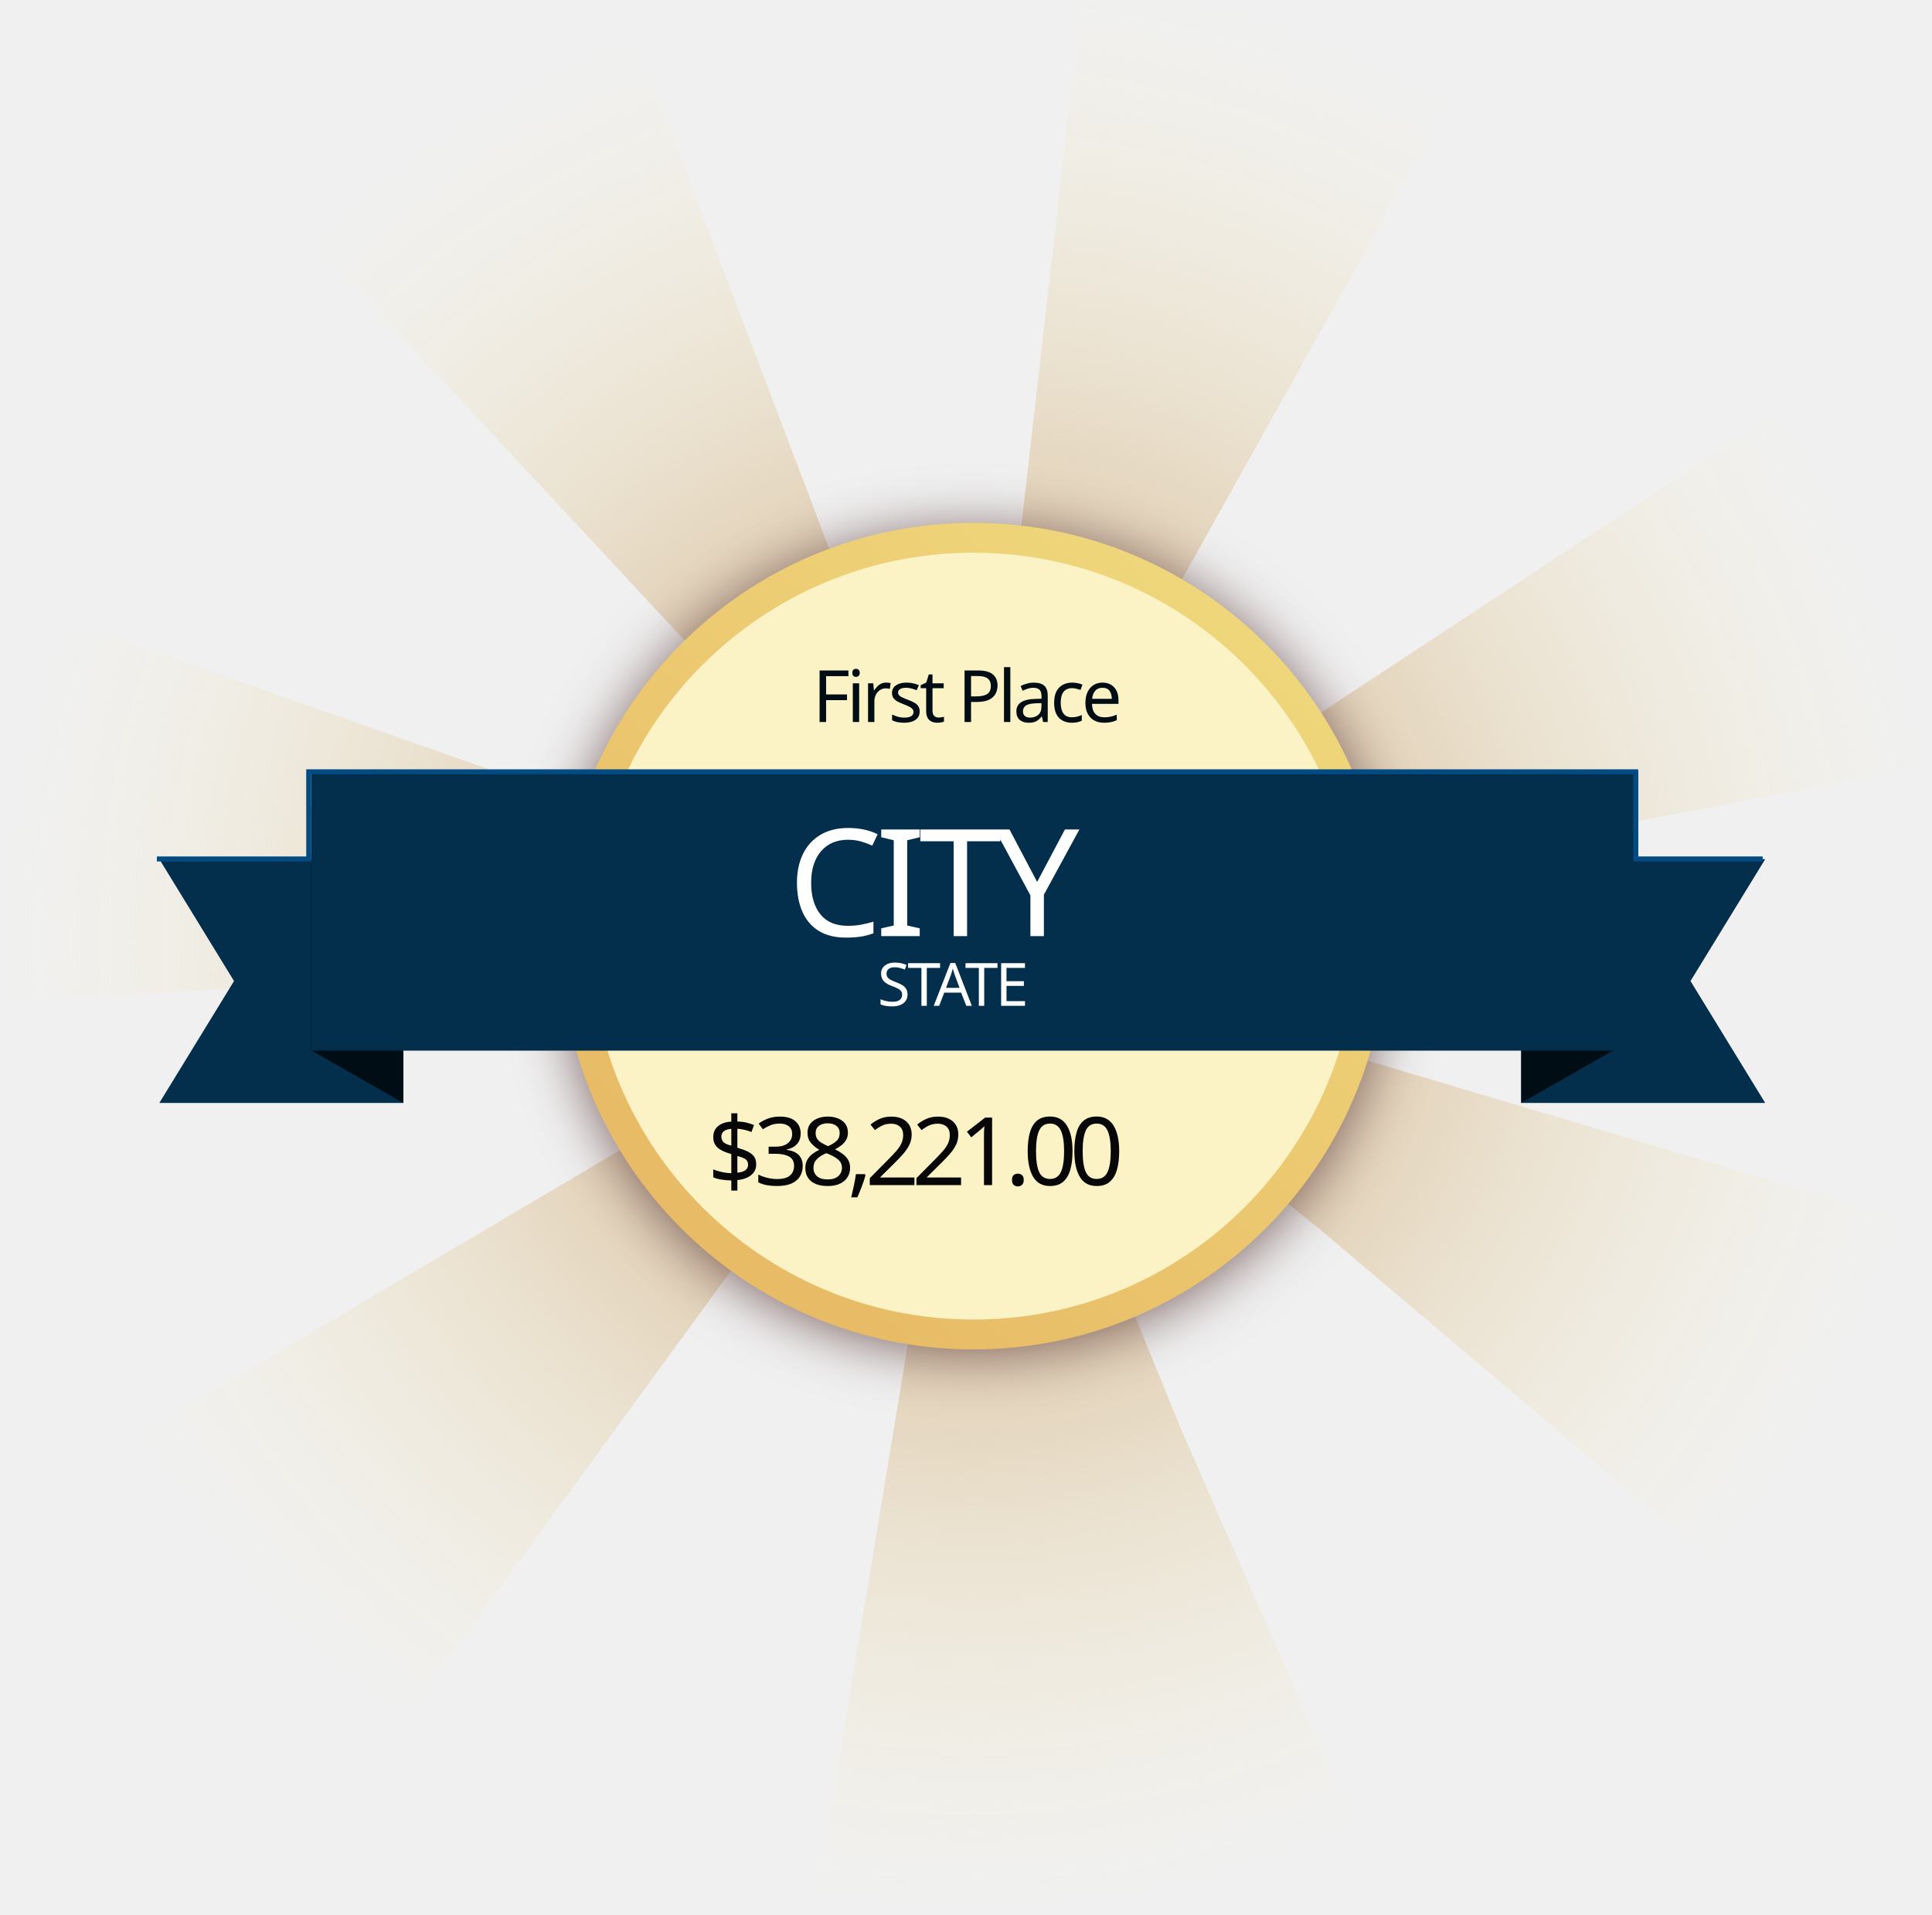
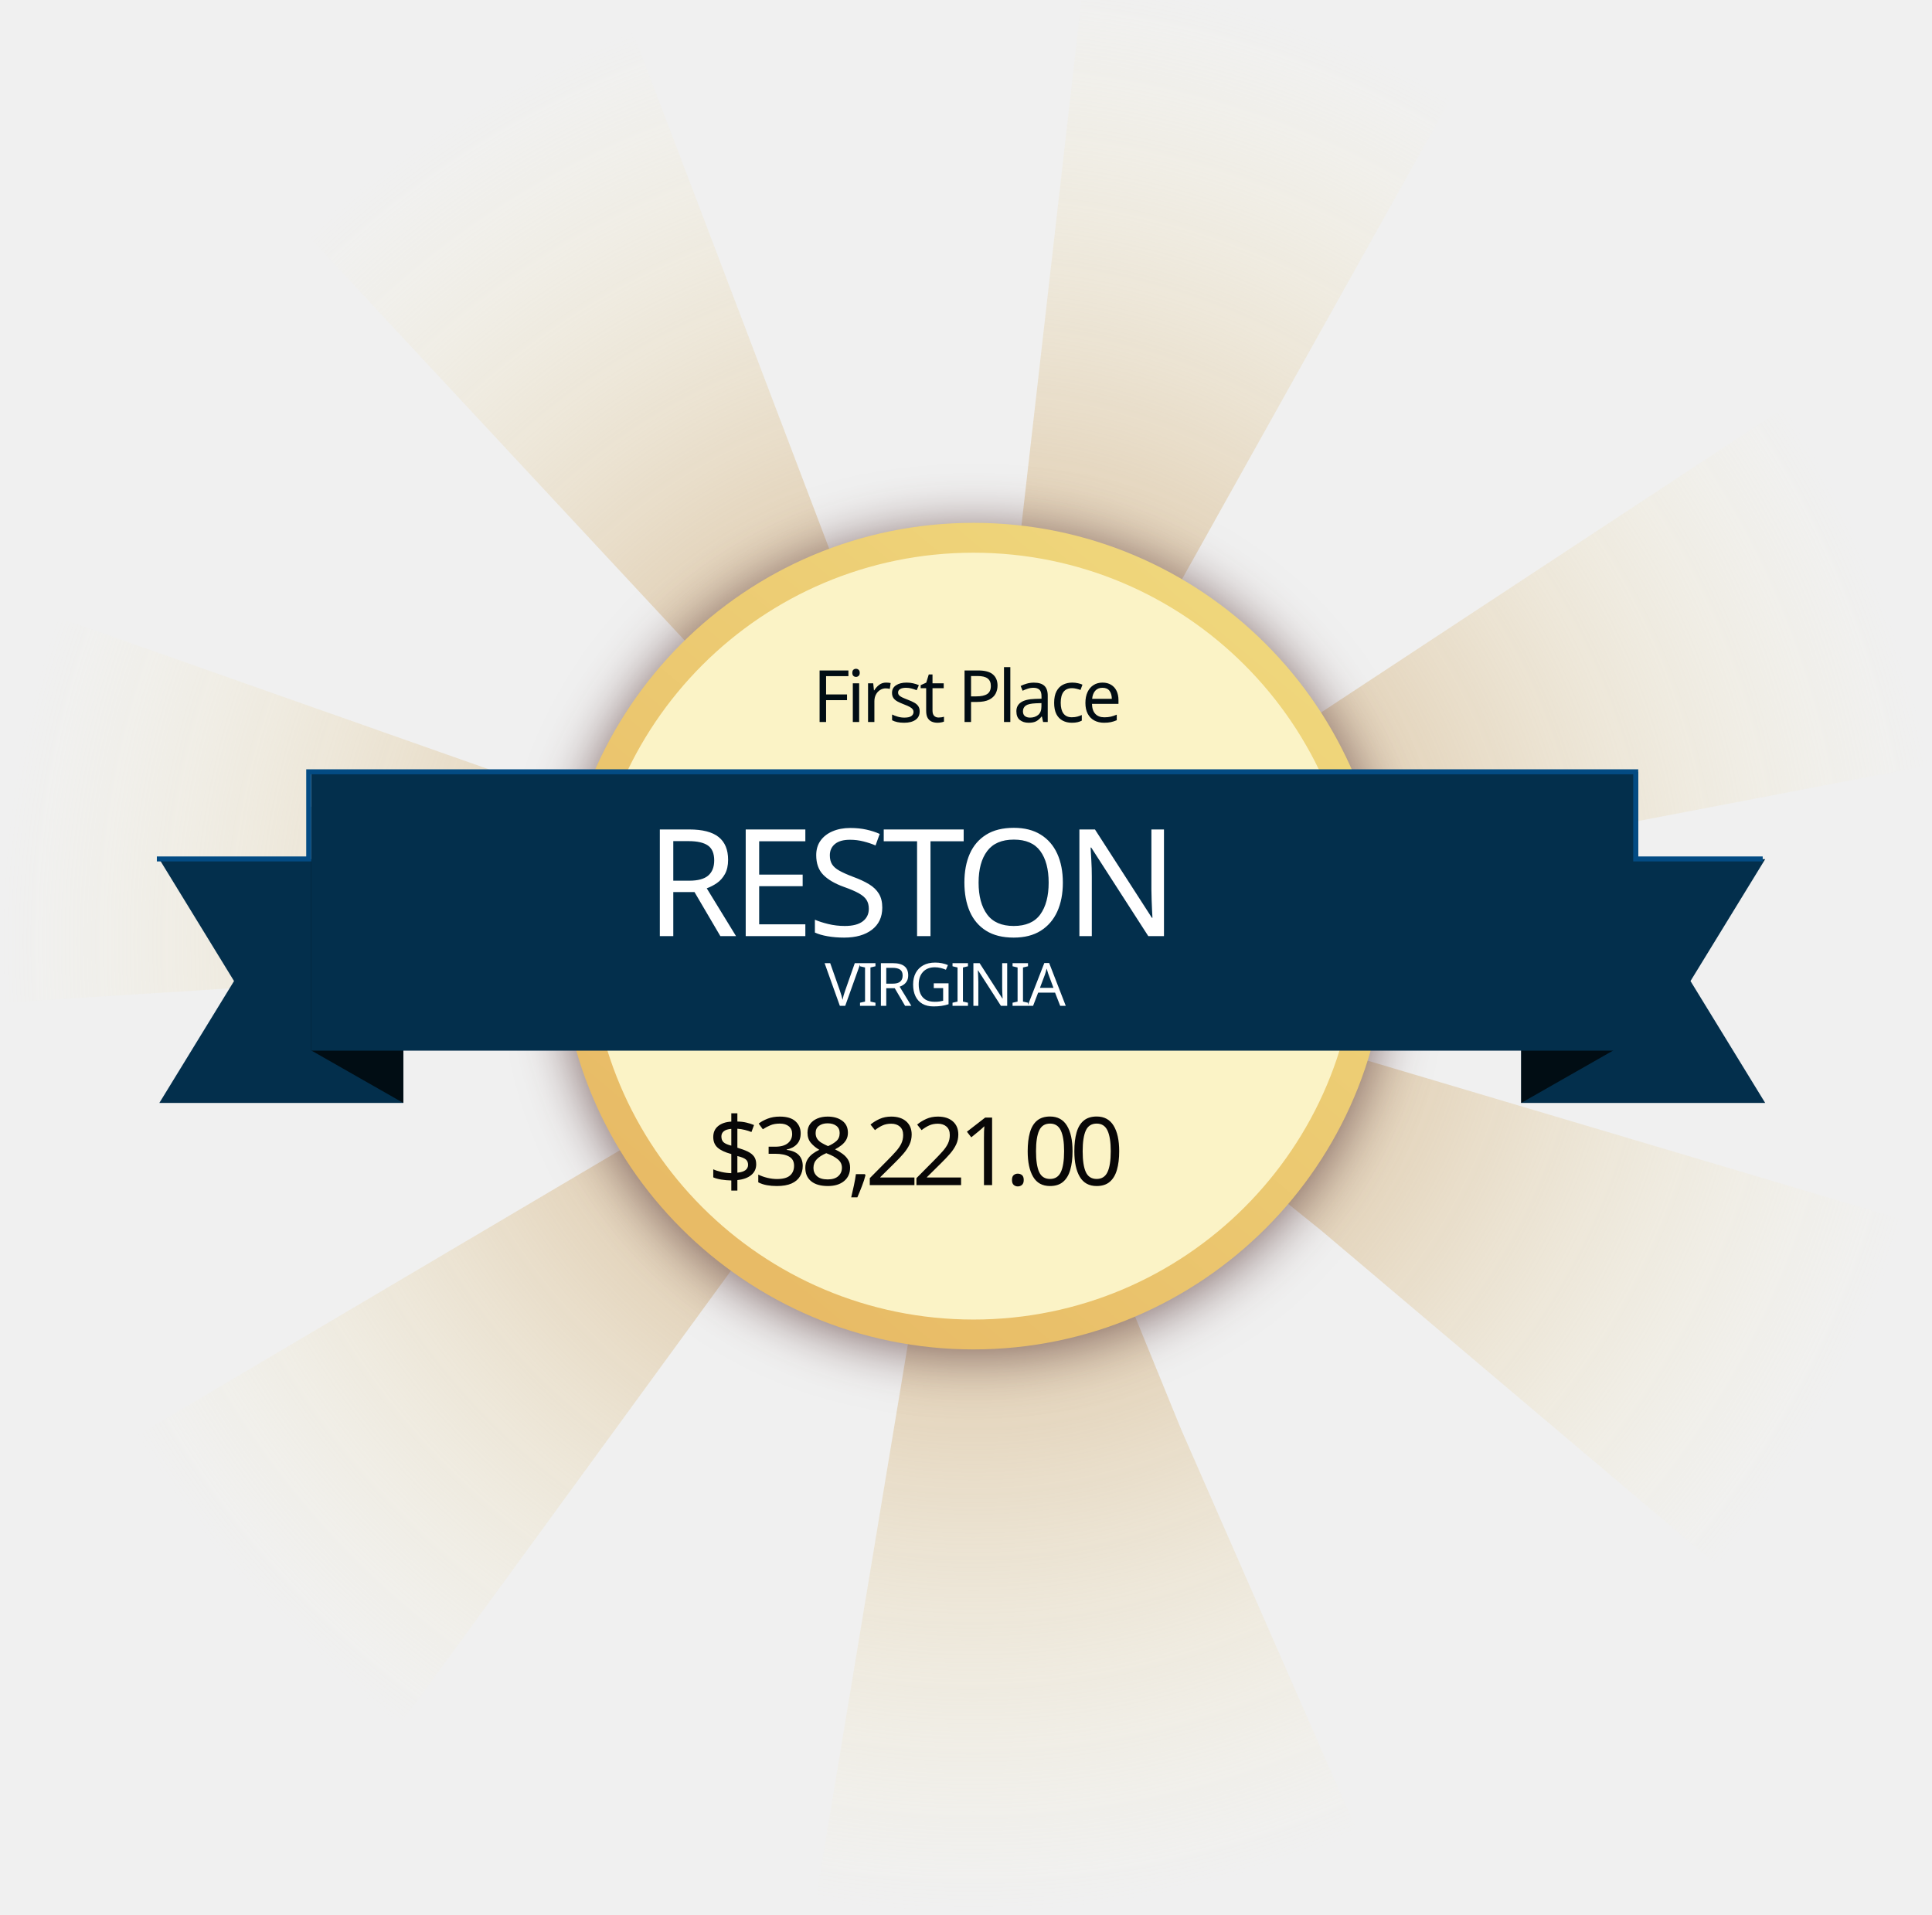
<svg xmlns="http://www.w3.org/2000/svg" xmlns:xlink="http://www.w3.org/1999/xlink" width="776px" height="769px" viewBox="0 0 776 769" version="1.1">
  <defs>
    <radialGradient cx="50%" cy="50%" fx="50%" fy="50%" r="76.739%" id="radialGradient-1">
      <stop stop-color="#BC8D60" offset="0%" />
      <stop stop-color="#FBF3C6" stop-opacity="0" offset="100%" />
    </radialGradient>
    <linearGradient x1="20.16%" y1="90.084%" x2="85.012%" y2="12.302%" id="linearGradient-2">
      <stop stop-color="#E8BB66" offset="0%" />
      <stop stop-color="#EFD67B" offset="100%" />
    </linearGradient>
    <circle id="path-3" cx="328" cy="253" r="160" />
    <filter x="-13.4%" y="-12.8%" width="126.9%" height="126.9%" filterUnits="objectBoundingBox" id="filter-4">
      <feMorphology radius="6" operator="dilate" in="SourceAlpha" result="shadowSpreadOuter1" />
      <feOffset dx="0" dy="2" in="shadowSpreadOuter1" result="shadowOffsetOuter1" />
      <feGaussianBlur stdDeviation="12" in="shadowOffsetOuter1" result="shadowBlurOuter1" />
      <feComposite in="shadowBlurOuter1" in2="SourceAlpha" operator="out" result="shadowBlurOuter1" />
      <feColorMatrix values="0 0 0 0 0.427   0 0 0 0 0.314   0 0 0 0 0.31  0 0 0 1 0" type="matrix" in="shadowBlurOuter1" />
    </filter>
  </defs>
  <g id="Website-v2" stroke="none" stroke-width="1" fill="none" fill-rule="evenodd">
    <g id="light-the-night-2019___desktop-layout" transform="translate(-254, -2602)">
      <g id="section___section--donate" transform="translate(0, 2602)">
        <g id="donate--awards" transform="translate(248, 123)">
          <g id="donate--awards-gold" transform="translate(69, 0)">
            <path d="M328,510 C468.833,510 583,395.833 583,255 C583,114.167 468.833,0 328,0 C187.167,0 73,114.167 73,255 C73,395.833 187.167,510 328,510 Z" id="gold-medal--evidence-of-beatification" stroke="url(#radialGradient-1)" stroke-width="341" stroke-dasharray="103,120" />
            <g id="gold-medal">
              <use fill="black" fill-opacity="1" filter="url(#filter-4)" xlink:href="#path-3" />
              <use stroke="url(#linearGradient-2)" stroke-width="12" fill="#FBF3C6" fill-rule="evenodd" xlink:href="#path-3" />
            </g>
            <g id="donate--awards-gold--ribbon-and-labels" transform="translate(0, 137)">
              <text id="award-label--gold" font-family="RobotoSlab-Light, Roboto Slab" font-size="29" font-weight="300" letter-spacing="-1.365" fill="#010D14">
                <tspan x="263.381" y="30">First Place</tspan>
              </text>
              <g id="blue-ribbon" transform="translate(0, 50)">
                <g id="blue-ribbon-shape">
                  <g id="Group-36" transform="translate(1, 14)">
                    <polygon id="Rectangle" fill="#032F4C" points="-5.91149352e-12 21.089 98 21.089 98 119 -5.91149352e-12 119 30 70.044" />
                    <polygon id="Rectangle-Copy-24" fill="#010D14" transform="translate(79.5, 59.5) scale(-1, 1) translate(-79.5, -59.5) " points="61 21.089 98 0 98 97.911 61 119" />
                  </g>
                  <g id="Group-37" transform="translate(548, 14)">
                    <polygon id="Rectangle-Copy-23" fill="#032F4C" transform="translate(49, 70.0443) scale(-1, 1) translate(-49, -70.0443) " points="-5.91149352e-12 21.089 98 21.089 98 119 -5.91149352e-12 119 30 70.044" />
                    <polygon id="Rectangle" fill="#010D14" points="0 21.089 37 0 37 97.911 0 119" />
                  </g>
                  <rect id="Rectangle" fill="#032F4C" x="62" y="0" width="533" height="112" />
                  <polyline id="Path-2" stroke="#034B83" stroke-width="2" points="645 35 594 35 594 0 61 0 61 35 7.95858171e-12 35" />
                </g>
              </g>
              <text id="dyn-data___amount-raised--gold" font-family="TrendSansOne, Trend Sans" font-size="38" font-weight="300" letter-spacing="-3" fill="#080707">
                <tspan x="221.126" y="216">$38,221.00</tspan>
              </text>
              <text id="dyn-data___state-name--gold" font-family="TrendSansOne, Trend Sans" font-size="24" font-weight="300" letter-spacing="-1.129" fill="#FFFFFF">
-                 <tspan x="289.456" y="144">STATE</tspan>
+                 <tspan x="268.206" y="144">VIRGINIA</tspan>
              </text>
              <text id="dyn-data___city-name--gold" font-family="TrendSansOne, Trend Sans" font-size="60" font-weight="300" letter-spacing="-2.824" fill="#FFFFFF">
-                 <tspan x="253.447" y="116">CITY</tspan>
+                 <tspan x="196.211" y="116">RESTON</tspan>
              </text>
            </g>
          </g>
        </g>
      </g>
    </g>
  </g>
</svg>
